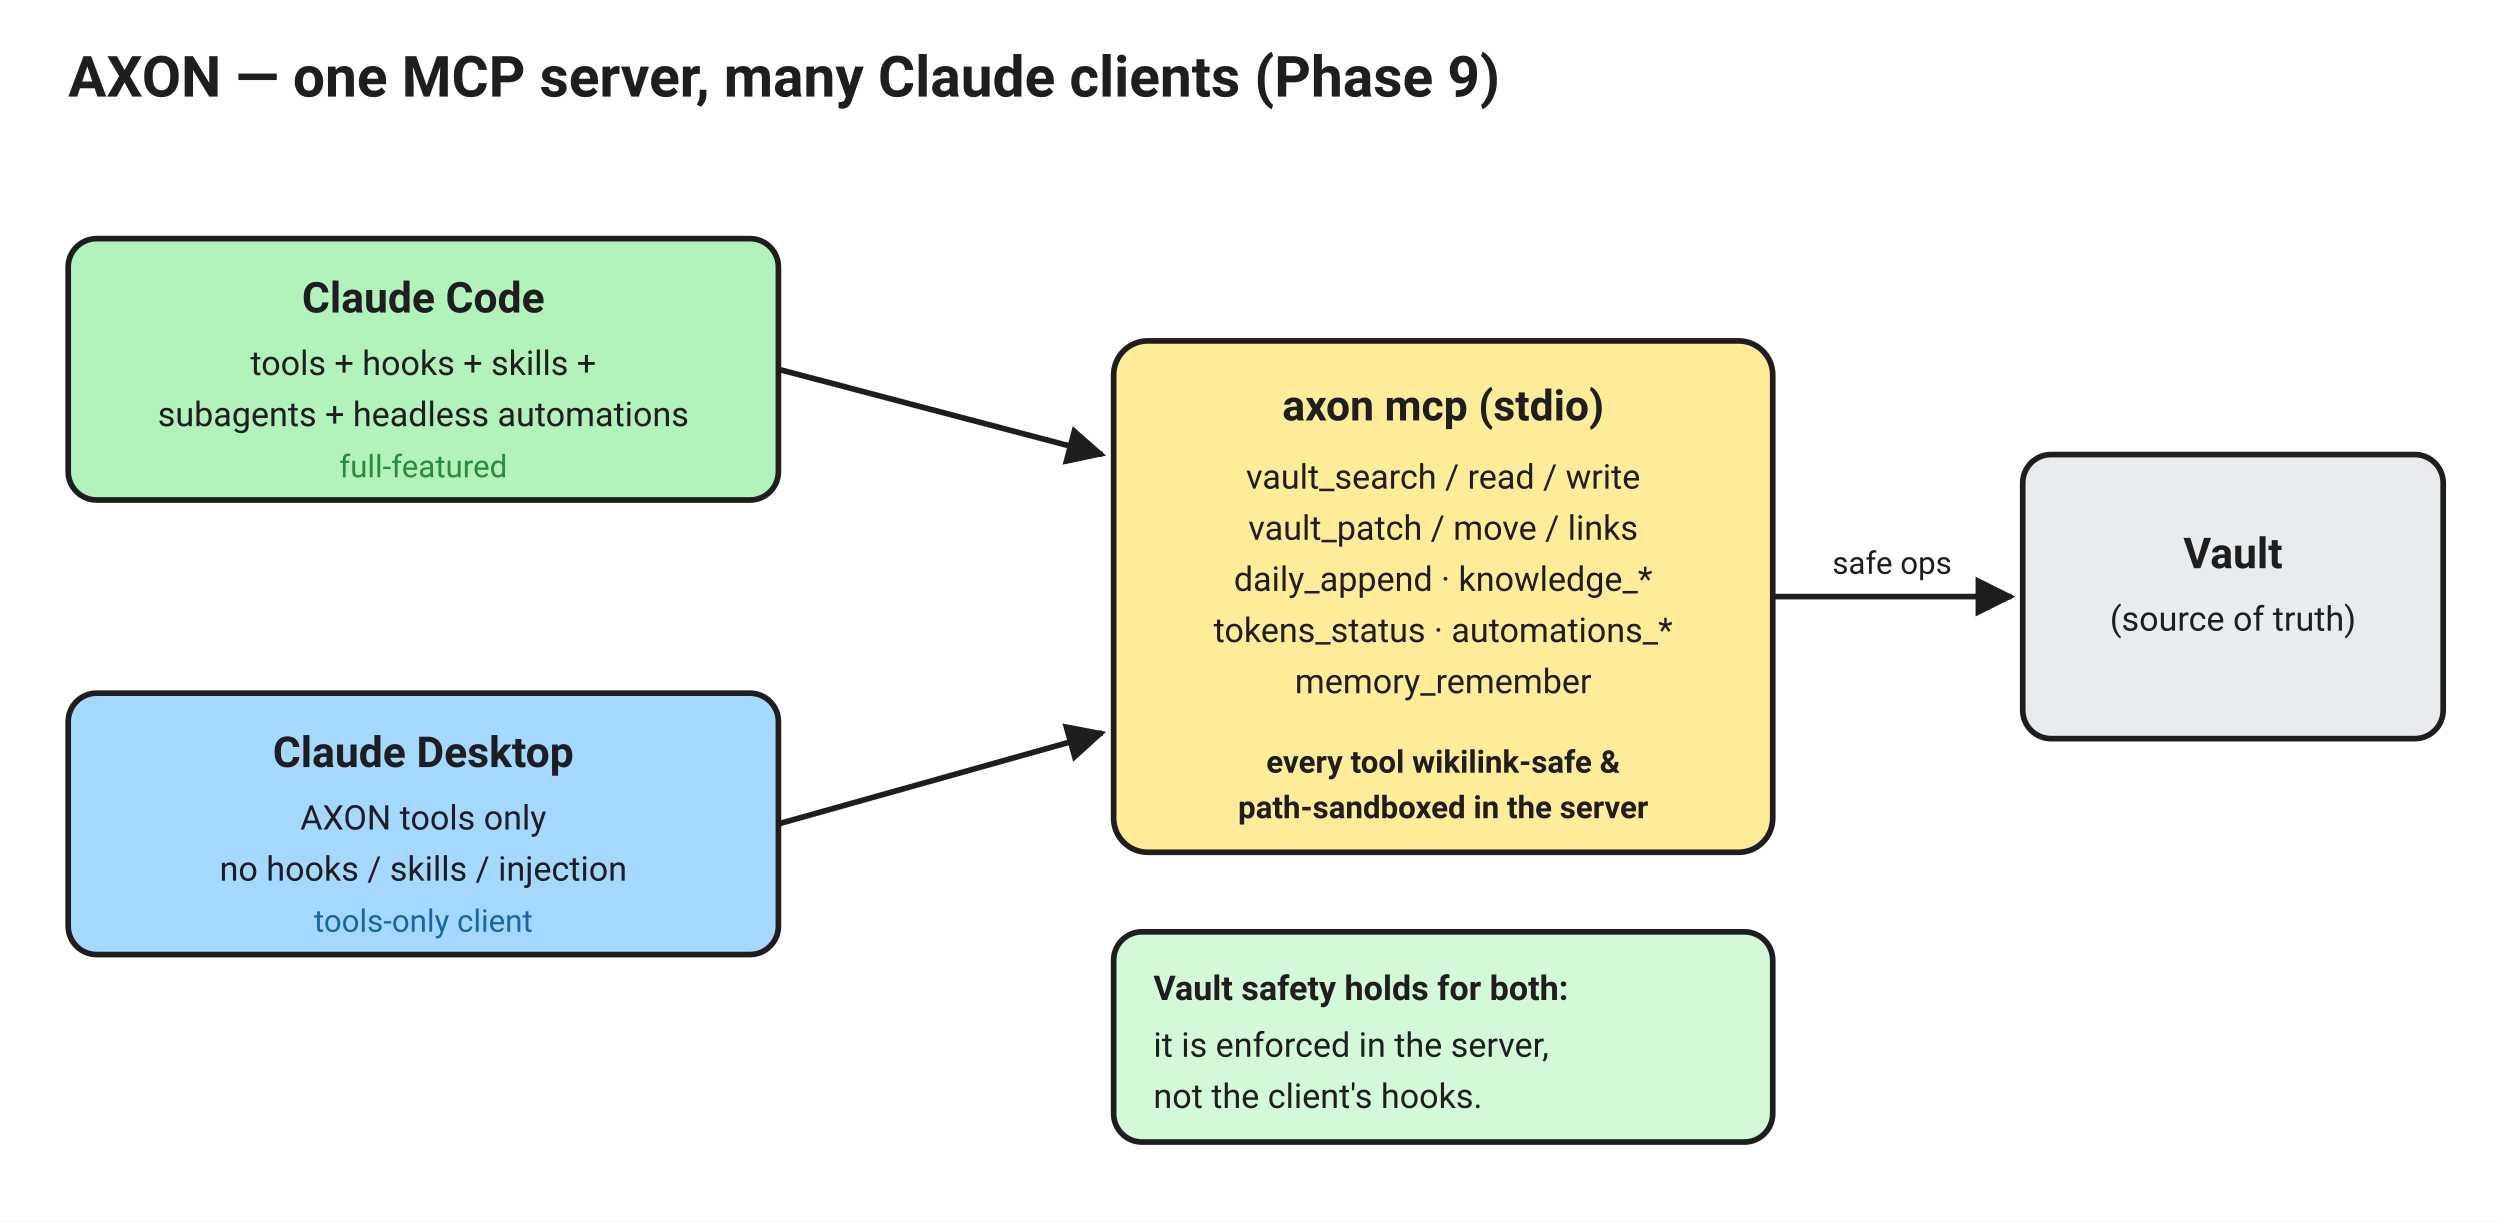
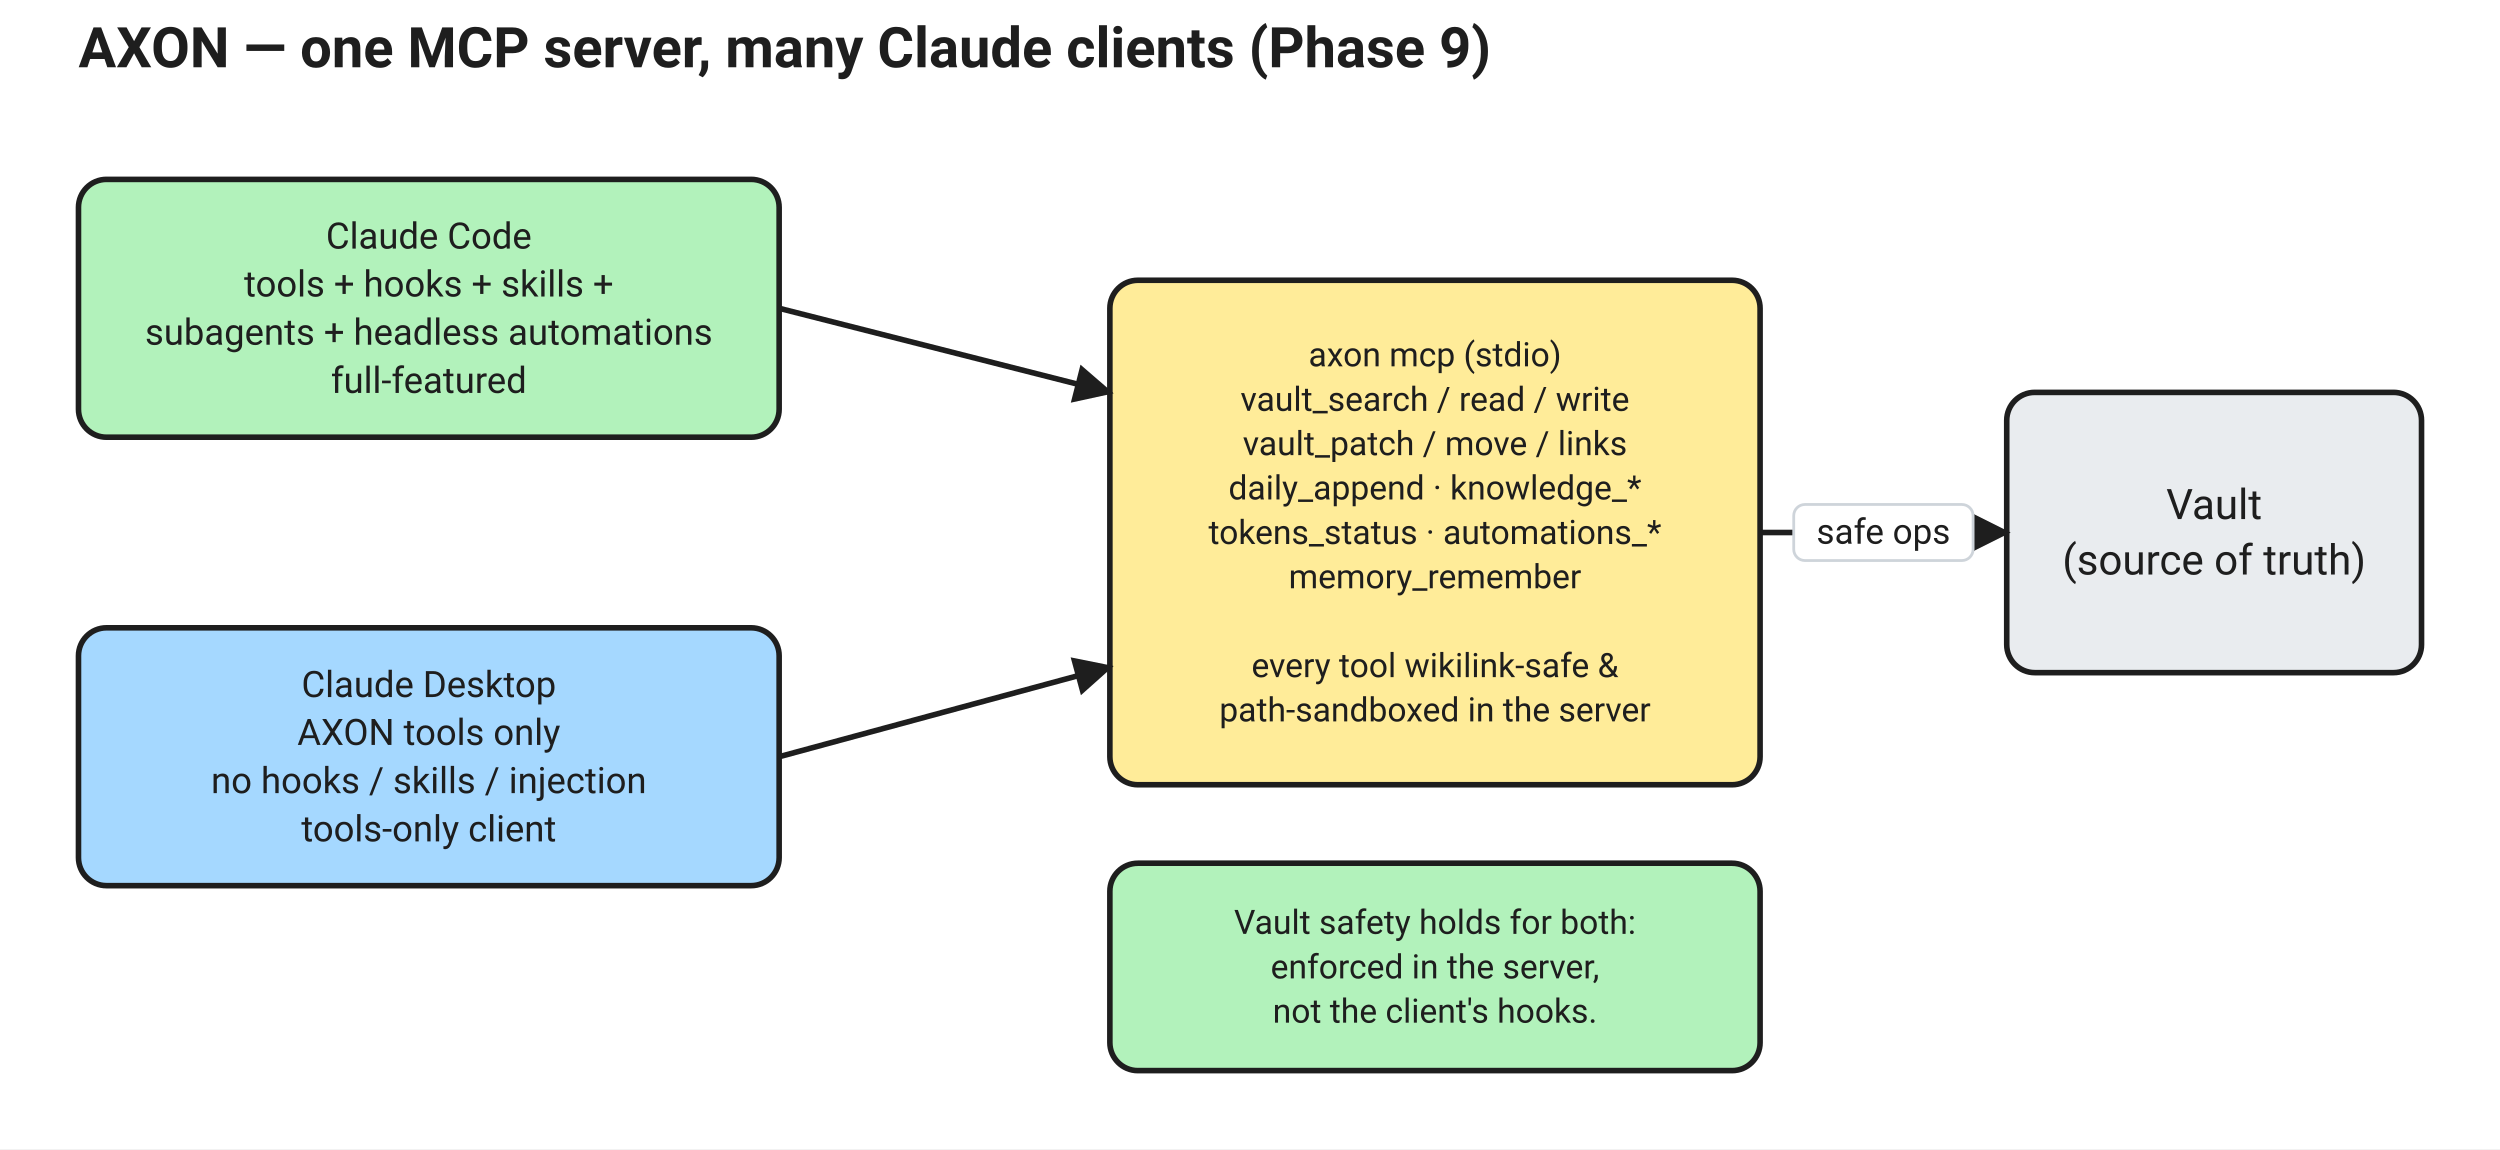
- <svg xmlns="http://www.w3.org/2000/svg" width="880" height="430" viewBox="0 0 880 430" font-family="ui-sans-serif, -apple-system, Segoe UI, Roboto, sans-serif">
-   <rect width="880" height="430" fill="#ffffff" />
+ <svg xmlns="http://www.w3.org/2000/svg" width="892" height="410" viewBox="0 0 892 410" font-family="ui-sans-serif, -apple-system, Segoe UI, Roboto, sans-serif">
+   <rect width="892" height="410" fill="#ffffff" />
  <defs>
    <marker id="ah" viewBox="0 0 10 10" refX="9" refY="5" markerWidth="7" markerHeight="7" orient="auto-start-reverse">
      <path d="M0,0 L10,5 L0,10 z" fill="#1e1e1e" />
    </marker>
  </defs>
-   <text x="24" y="34" font-size="20" font-weight="700" fill="#1e1e1e">AXON — one MCP server, many Claude clients (Phase 9)</text>
-   <rect x="24" y="84" width="250" height="92" rx="10" fill="#b2f2bb" stroke="#1e1e1e" stroke-width="2" />
-   <text x="149" y="110" font-size="15" font-weight="600" fill="#1e1e1e" text-anchor="middle">Claude Code</text>
-   <text x="149" y="132" font-size="12" fill="#1e1e1e" text-anchor="middle">tools + hooks + skills +</text>
-   <text x="149" y="150" font-size="12" fill="#1e1e1e" text-anchor="middle">subagents + headless automations</text>
-   <text x="149" y="168" font-size="11" fill="#2b8a3e" text-anchor="middle">full-featured</text>
-   <rect x="24" y="244" width="250" height="92" rx="10" fill="#a5d8ff" stroke="#1e1e1e" stroke-width="2" />
-   <text x="149" y="270" font-size="15" font-weight="600" fill="#1e1e1e" text-anchor="middle">Claude Desktop</text>
-   <text x="149" y="292" font-size="12" fill="#1e1e1e" text-anchor="middle">AXON tools only</text>
-   <text x="149" y="310" font-size="12" fill="#1e1e1e" text-anchor="middle">no hooks / skills / injection</text>
-   <text x="149" y="328" font-size="11" fill="#1864ab" text-anchor="middle">tools-only client</text>
-   <rect x="392" y="120" width="232" height="180" rx="12" fill="#ffec99" stroke="#1e1e1e" stroke-width="2" />
-   <text x="508" y="148" font-size="15" font-weight="700" fill="#1e1e1e" text-anchor="middle">axon mcp (stdio)</text>
-   <text x="508" y="172" font-size="12" fill="#1e1e1e" text-anchor="middle">vault_search / read / write</text>
-   <text x="508" y="190" font-size="12" fill="#1e1e1e" text-anchor="middle">vault_patch / move / links</text>
-   <text x="508" y="208" font-size="12" fill="#1e1e1e" text-anchor="middle">daily_append · knowledge_*</text>
-   <text x="508" y="226" font-size="12" fill="#1e1e1e" text-anchor="middle">tokens_status · automations_*</text>
-   <text x="508" y="244" font-size="12" fill="#1e1e1e" text-anchor="middle">memory_remember</text>
-   <text x="508" y="272" font-size="11" font-weight="600" fill="#1e1e1e" text-anchor="middle">every tool wikilink-safe &amp;</text>
-   <text x="508" y="288" font-size="11" font-weight="600" fill="#1e1e1e" text-anchor="middle">path-sandboxed in the server</text>
-   <rect x="712" y="160" width="148" height="100" rx="10" fill="#e9ecef" stroke="#1e1e1e" stroke-width="2" />
-   <text x="786" y="200" font-size="15" font-weight="600" fill="#1e1e1e" text-anchor="middle">Vault</text>
-   <text x="786" y="222" font-size="12" fill="#1e1e1e" text-anchor="middle">(source of truth)</text>
-   <rect x="392" y="328" width="232" height="74" rx="10" fill="#d3f9d8" stroke="#1e1e1e" stroke-width="2" />
-   <text x="406" y="352" font-size="12" font-weight="600" fill="#1e1e1e">Vault safety holds for both:</text>
-   <text x="406" y="372" font-size="12" fill="#1e1e1e">it is enforced in the server,</text>
-   <text x="406" y="390" font-size="12" fill="#1e1e1e">not the client's hooks.</text>
-   <line x1="274" y1="130" x2="388" y2="160" stroke="#1e1e1e" stroke-width="2" marker-end="url(#ah)" />
-   <line x1="274" y1="290" x2="388" y2="258" stroke="#1e1e1e" stroke-width="2" marker-end="url(#ah)" />
-   <line x1="624" y1="210" x2="708" y2="210" stroke="#1e1e1e" stroke-width="2" marker-end="url(#ah)" />
-   <text x="666" y="202" font-size="11" fill="#1e1e1e" text-anchor="middle">safe ops</text>
+   <text x="28" y="24" font-size="20" font-weight="700" fill="#1e1e1e">AXON — one MCP server, many Claude clients (Phase 9)</text>
+   <rect x="28" y="64" width="250" height="92" rx="10" fill="#b2f2bb" stroke="#1e1e1e" stroke-width="2" />
+   <text x="153" y="88.7" font-size="13" fill="#1e1e1e" text-anchor="middle">Claude Code</text>
+   <text x="153" y="105.8" font-size="13" fill="#1e1e1e" text-anchor="middle">tools + hooks + skills +</text>
+   <text x="153" y="123.0" font-size="13" fill="#1e1e1e" text-anchor="middle">subagents + headless automations</text>
+   <text x="153" y="140.2" font-size="13" fill="#1e1e1e" text-anchor="middle">full-featured</text>
+   <rect x="28" y="224" width="250" height="92" rx="10" fill="#a5d8ff" stroke="#1e1e1e" stroke-width="2" />
+   <text x="153" y="248.7" font-size="13" fill="#1e1e1e" text-anchor="middle">Claude Desktop</text>
+   <text x="153" y="265.8" font-size="13" fill="#1e1e1e" text-anchor="middle">AXON tools only</text>
+   <text x="153" y="283.0" font-size="13" fill="#1e1e1e" text-anchor="middle">no hooks / skills / injection</text>
+   <text x="153" y="300.2" font-size="13" fill="#1e1e1e" text-anchor="middle">tools-only client</text>
+   <rect x="396" y="100" width="232" height="180" rx="10" fill="#ffec99" stroke="#1e1e1e" stroke-width="2" />
+   <text x="512" y="130.7" font-size="12" fill="#1e1e1e" text-anchor="middle">axon mcp (stdio)</text>
+   <text x="512" y="146.6" font-size="12" fill="#1e1e1e" text-anchor="middle">vault_search / read / write</text>
+   <text x="512" y="162.4" font-size="12" fill="#1e1e1e" text-anchor="middle">vault_patch / move / links</text>
+   <text x="512" y="178.2" font-size="12" fill="#1e1e1e" text-anchor="middle">daily_append · knowledge_*</text>
+   <text x="512" y="194.1" font-size="12" fill="#1e1e1e" text-anchor="middle">tokens_status · automations_*</text>
+   <text x="512" y="209.9" font-size="12" fill="#1e1e1e" text-anchor="middle">memory_remember</text>
+   <text x="512" y="225.8" font-size="12" fill="#1e1e1e" text-anchor="middle"> </text>
+   <text x="512" y="241.6" font-size="12" fill="#1e1e1e" text-anchor="middle">every tool wikilink-safe &amp;</text>
+   <text x="512" y="257.4" font-size="12" fill="#1e1e1e" text-anchor="middle">path-sandboxed in the server</text>
+   <rect x="716" y="140" width="148" height="100" rx="10" fill="#e9ecef" stroke="#1e1e1e" stroke-width="2" />
+   <text x="790" y="185.2" font-size="15" fill="#1e1e1e" text-anchor="middle">Vault</text>
+   <text x="790" y="205.0" font-size="15" fill="#1e1e1e" text-anchor="middle">(source of truth)</text>
+   <rect x="396" y="308" width="232" height="74" rx="10" fill="#b2f2bb" stroke="#1e1e1e" stroke-width="2" />
+   <text x="512" y="333.2" font-size="12" fill="#1e1e1e" text-anchor="middle">Vault safety holds for both:</text>
+   <text x="512" y="349.1" font-size="12" fill="#1e1e1e" text-anchor="middle">enforced in the server,</text>
+   <text x="512" y="364.9" font-size="12" fill="#1e1e1e" text-anchor="middle">not the client's hooks.</text>
+   <line x1="278" y1="110" x2="396" y2="140" stroke="#1e1e1e" stroke-width="2" marker-end="url(#ah)" />
+   <line x1="278" y1="270" x2="396" y2="238" stroke="#1e1e1e" stroke-width="2" marker-end="url(#ah)" />
+   <line x1="628" y1="190" x2="716" y2="190" stroke="#1e1e1e" stroke-width="2" marker-end="url(#ah)" />
+   <rect x="640.0" y="180.0" width="64" height="20" rx="4" fill="#ffffff" stroke="#ced4da" stroke-width="1" />
+   <text x="672" y="194.0" font-size="12.5" fill="#1e1e1e" text-anchor="middle">safe ops</text>
</svg>
